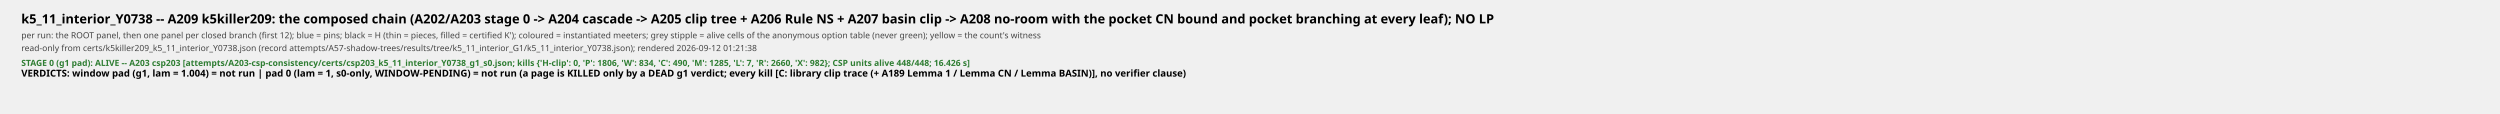
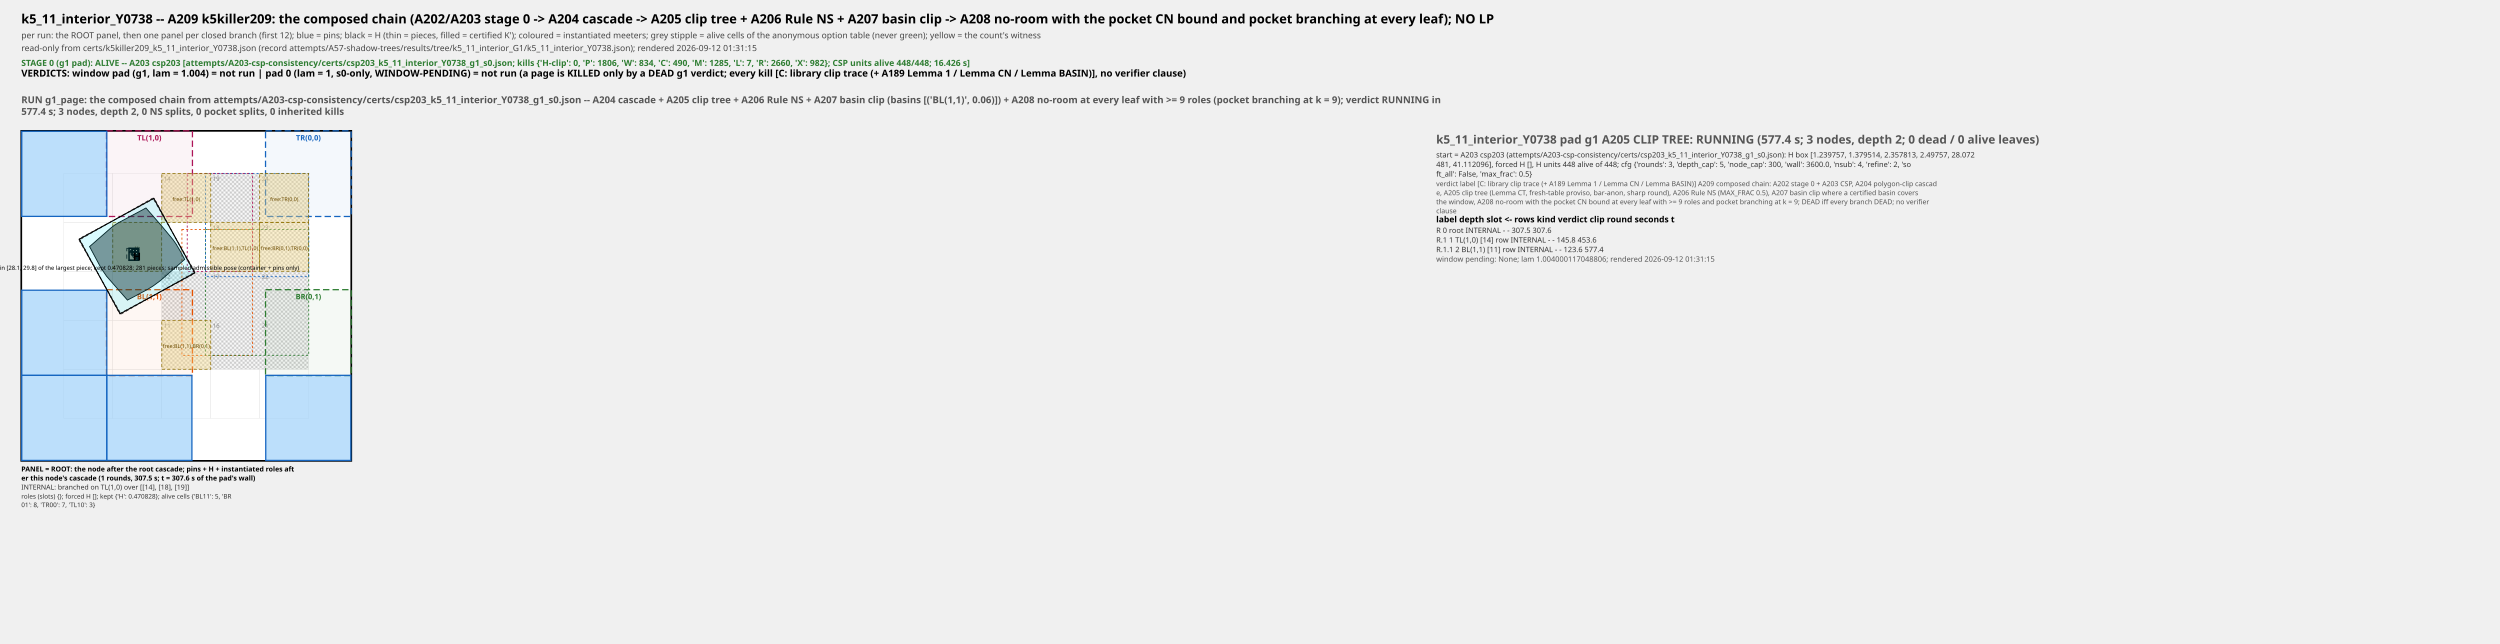
- <svg xmlns="http://www.w3.org/2000/svg" width="2350" height="107" font-family="Segoe UI, sans-serif" style="background:#fff">
+ <svg xmlns="http://www.w3.org/2000/svg" width="2350" height="605" font-family="Segoe UI, sans-serif" style="background:#fff">
  <defs>
    <pattern id="stipple" width="4" height="4" patternUnits="userSpaceOnUse">
      <rect width="4" height="4" fill="#f2f2f2" />
      <circle cx="1" cy="1" r="0.7" fill="#999" />
      <circle cx="3" cy="3" r="0.7" fill="#999" />
    </pattern>
  </defs>
  <text x="20.0" y="22.0" font-size="12" fill="#000" text-anchor="start" font-weight="bold">k5_11_interior_Y0738 -- A209 k5killer209: the composed chain (A202/A203 stage 0 -&gt; A204 cascade -&gt; A205 clip tree + A206 Rule NS + A207 basin clip -&gt; A208 no-room with the pocket CN bound and pocket branching at every leaf); NO LP</text>
  <text x="20.0" y="36.0" font-size="8" fill="#444" text-anchor="start">per run: the ROOT panel, then one panel per closed branch (first 12); blue = pins; black = H (thin = pieces, filled = certified K'); coloured = instantiated meeters; grey stipple = alive cells of the anonymous option table (never green); yellow = the count's witness</text>
-   <text x="20.0" y="48.0" font-size="8" fill="#444" text-anchor="start">read-only from certs/k5killer209_k5_11_interior_Y0738.json (record attempts/A57-shadow-trees/results/tree/k5_11_interior_G1/k5_11_interior_Y0738.json); rendered 2026-09-12 01:21:38</text>
+   <text x="20.0" y="48.0" font-size="8" fill="#444" text-anchor="start">read-only from certs/k5killer209_k5_11_interior_Y0738.json (record attempts/A57-shadow-trees/results/tree/k5_11_interior_G1/k5_11_interior_Y0738.json); rendered 2026-09-12 01:31:15</text>
  <text x="20.0" y="62.0" font-size="8" fill="#2e7d32" text-anchor="start" font-weight="bold">STAGE 0 (g1 pad): ALIVE -- A203 csp203 [attempts/A203-csp-consistency/certs/csp203_k5_11_interior_Y0738_g1_s0.json; kills {'H-clip': 0, 'P': 1806, 'W': 834, 'C': 490, 'M': 1285, 'L': 7, 'R': 2660, 'X': 982}; CSP units alive 448/448; 16.426 s]</text>
  <text x="20.0" y="72.0" font-size="9" fill="#000" text-anchor="start" font-weight="bold">VERDICTS: window pad (g1, lam = 1.004) = not run | pad 0 (lam = 1, s0-only, WINDOW-PENDING) = not run   (a page is KILLED only by a DEAD g1 verdict; every kill [C: library clip trace (+ A189 Lemma 1 / Lemma CN / Lemma BASIN)], no verifier clause)</text>
+   <text x="20.0" y="97.0" font-size="9" fill="#555" text-anchor="start" font-weight="bold">RUN g1_page: the composed chain from attempts/A203-csp-consistency/certs/csp203_k5_11_interior_Y0738_g1_s0.json -- A204 cascade + A205 clip tree + A206 Rule NS + A207 basin clip (basins [('BL(1,1)', 0.06)]) + A208 no-room at every leaf with &gt;= 9 roles (pocket branching at k = 9); verdict RUNNING in </text>
+   <text x="20.0" y="108.0" font-size="9" fill="#555" text-anchor="start" font-weight="bold">577.4 s; 3 nodes, depth 2, 0 NS splits, 0 pocket splits, 0 inherited kills</text>
+   <text x="1350.0" y="135.0" font-size="11" fill="#555" text-anchor="start" font-weight="bold">k5_11_interior_Y0738  pad g1  A205 CLIP TREE: RUNNING  (577.4 s; 3 nodes, depth 2; 0 dead / 0 alive leaves)</text>
+   <text x="1350.0" y="148.0" font-size="7" fill="#333" text-anchor="start">start = A203 csp203 (attempts/A203-csp-consistency/certs/csp203_k5_11_interior_Y0738_g1_s0.json): H box [1.239757, 1.379514, 2.357813, 2.49757, 28.072</text>
+   <text x="1350.0" y="157.0" font-size="7" fill="#333" text-anchor="start">481, 41.112096], forced H [], H units 448 alive of 448; cfg {'rounds': 3, 'depth_cap': 5, 'node_cap': 300, 'wall': 3600.0, 'nsub': 4, 'refine': 2, 'so</text>
+   <text x="1350.0" y="166.0" font-size="7" fill="#333" text-anchor="start">ft_all': False, 'max_frac': 0.5}</text>
+   <text x="1350.0" y="175.0" font-size="6.5" fill="#555" text-anchor="start">verdict label [C: library clip trace (+ A189 Lemma 1 / Lemma CN / Lemma BASIN)] A209 composed chain: A202 stage 0 + A203 CSP, A204 polygon-clip cascad</text>
+   <text x="1350.0" y="183.5" font-size="6.5" fill="#555" text-anchor="start">e, A205 clip tree (Lemma CT, fresh-table proviso, bar-anon, sharp round), A206 Rule NS (MAX_FRAC 0.5), A207 basin clip where a certified basin covers </text>
+   <text x="1350.0" y="192.0" font-size="6.5" fill="#555" text-anchor="start">the window, A208 no-room with the pocket CN bound at every leaf with &gt;= 9 roles and pocket branching at k = 9; DEAD iff every branch DEAD; no verifier</text>
+   <text x="1350.0" y="200.5" font-size="6.5" fill="#555" text-anchor="start"> clause</text>
+   <text x="1350.0" y="209.0" font-size="8" fill="#000" text-anchor="start" font-weight="bold">label        depth  slot      &lt;- rows          kind   verdict   clip     round  seconds  t</text>
+   <text x="1350.0" y="219.0" font-size="7" fill="#333" text-anchor="start">R            0      root                              INTERNAL  -        -      307.5    307.6</text>
+   <text x="1350.0" y="228.0" font-size="7" fill="#333" text-anchor="start">R.1          1      TL(1,0)   [14]             row    INTERNAL  -        -      145.8    453.6</text>
+   <text x="1350.0" y="237.0" font-size="7" fill="#333" text-anchor="start">R.1.1        2      BL(1,1)   [11]             row    INTERNAL  -        -      123.6    577.4</text>
+   <text x="1350.0" y="246.0" font-size="7" fill="#555" text-anchor="start">window pending: None; lam 1.004000117048806; rendered 2026-09-12 01:31:15</text>
+   <rect x="20.0" y="123.0" width="310.2" height="310.2" fill="#fff" fill-opacity="1.00" stroke="#000" stroke-width="1.60" />
+   <rect x="60.0" y="347.1" width="46.0" height="46.0" fill="#fff" fill-opacity="1.00" stroke="#ddd" stroke-width="0.30" />
+   <rect x="60.0" y="301.1" width="46.0" height="46.0" fill="#fff" fill-opacity="1.00" stroke="#ddd" stroke-width="0.30" />
+   <rect x="60.0" y="255.1" width="46.0" height="46.0" fill="#fff" fill-opacity="1.00" stroke="#ddd" stroke-width="0.30" />
+   <rect x="60.0" y="209.0" width="46.0" height="46.0" fill="#fff" fill-opacity="1.00" stroke="#ddd" stroke-width="0.30" />
+   <rect x="60.0" y="163.0" width="46.0" height="46.0" fill="#fff" fill-opacity="1.00" stroke="#ddd" stroke-width="0.30" />
+   <rect x="106.0" y="347.1" width="46.0" height="46.0" fill="#fff" fill-opacity="1.00" stroke="#ddd" stroke-width="0.30" />
+   <rect x="106.0" y="301.1" width="46.0" height="46.0" fill="#fff" fill-opacity="1.00" stroke="#ddd" stroke-width="0.30" />
+   <rect x="106.0" y="255.1" width="46.0" height="46.0" fill="#fff" fill-opacity="1.00" stroke="#ddd" stroke-width="0.30" />
+   <rect x="106.0" y="209.0" width="46.0" height="46.0" fill="#fff" fill-opacity="1.00" stroke="#ddd" stroke-width="0.30" />
+   <rect x="106.0" y="163.0" width="46.0" height="46.0" fill="#fff" fill-opacity="1.00" stroke="#ddd" stroke-width="0.30" />
+   <rect x="152.1" y="347.1" width="46.0" height="46.0" fill="#fff" fill-opacity="1.00" stroke="#ddd" stroke-width="0.30" />
+   <rect x="152.1" y="301.1" width="46.0" height="46.0" fill="url(#stipple)" fill-opacity="1.00" stroke="#ddd" stroke-width="0.30" />
+   <text x="154.1" y="308.1" font-size="5.5" fill="#888" text-anchor="start">11</text>
+   <rect x="152.1" y="255.1" width="46.0" height="46.0" fill="url(#stipple)" fill-opacity="1.00" stroke="#ddd" stroke-width="0.30" />
+   <text x="154.1" y="262.1" font-size="5.5" fill="#888" text-anchor="start">12</text>
+   <rect x="152.1" y="209.0" width="46.0" height="46.0" fill="#fff" fill-opacity="1.00" stroke="#ddd" stroke-width="0.30" />
+   <rect x="152.1" y="163.0" width="46.0" height="46.0" fill="url(#stipple)" fill-opacity="1.00" stroke="#ddd" stroke-width="0.30" />
+   <text x="154.1" y="170.0" font-size="5.5" fill="#888" text-anchor="start">14</text>
+   <rect x="198.1" y="347.1" width="46.0" height="46.0" fill="#fff" fill-opacity="1.00" stroke="#ddd" stroke-width="0.30" />
+   <rect x="198.1" y="301.1" width="46.0" height="46.0" fill="url(#stipple)" fill-opacity="1.00" stroke="#ddd" stroke-width="0.30" />
+   <text x="200.1" y="308.1" font-size="5.5" fill="#888" text-anchor="start">16</text>
+   <rect x="198.1" y="255.1" width="46.0" height="46.0" fill="url(#stipple)" fill-opacity="1.00" stroke="#ddd" stroke-width="0.30" />
+   <text x="200.1" y="262.1" font-size="5.5" fill="#888" text-anchor="start">17</text>
+   <rect x="198.1" y="209.0" width="46.0" height="46.0" fill="url(#stipple)" fill-opacity="1.00" stroke="#ddd" stroke-width="0.30" />
+   <text x="200.1" y="216.0" font-size="5.5" fill="#888" text-anchor="start">18</text>
+   <rect x="198.1" y="163.0" width="46.0" height="46.0" fill="url(#stipple)" fill-opacity="1.00" stroke="#ddd" stroke-width="0.30" />
+   <text x="200.1" y="170.0" font-size="5.5" fill="#888" text-anchor="start">19</text>
+   <rect x="244.1" y="347.1" width="46.0" height="46.0" fill="#fff" fill-opacity="1.00" stroke="#ddd" stroke-width="0.30" />
+   <rect x="244.1" y="301.1" width="46.0" height="46.0" fill="url(#stipple)" fill-opacity="1.00" stroke="#ddd" stroke-width="0.30" />
+   <text x="246.1" y="308.1" font-size="5.5" fill="#888" text-anchor="start">21</text>
+   <rect x="244.1" y="255.1" width="46.0" height="46.0" fill="url(#stipple)" fill-opacity="1.00" stroke="#ddd" stroke-width="0.30" />
+   <text x="246.1" y="262.1" font-size="5.5" fill="#888" text-anchor="start">22</text>
+   <rect x="244.1" y="209.0" width="46.0" height="46.0" fill="url(#stipple)" fill-opacity="1.00" stroke="#ddd" stroke-width="0.30" />
+   <text x="246.1" y="216.0" font-size="5.5" fill="#888" text-anchor="start">23</text>
+   <rect x="244.1" y="163.0" width="46.0" height="46.0" fill="url(#stipple)" fill-opacity="1.00" stroke="#ddd" stroke-width="0.30" />
+   <text x="246.1" y="170.0" font-size="5.5" fill="#888" text-anchor="start">24</text>
+   <rect x="100.0" y="272.3" width="80.9" height="80.9" fill="#e65100" fill-opacity="0.05" stroke="#e65100" stroke-width="1.20" stroke-dasharray="6,3" />
+   <text x="140.4" y="281.3" font-size="7" fill="#e65100" text-anchor="middle" font-weight="bold">BL(1,1)</text>
+   <rect x="171.0" y="215.7" width="66.4" height="118.4" fill="none" fill-opacity="0.00" stroke="#e65100" stroke-width="0.80" stroke-dasharray="2,2" />
+   <rect x="249.6" y="272.3" width="80.5" height="80.9" fill="#2e7d32" fill-opacity="0.05" stroke="#2e7d32" stroke-width="1.20" stroke-dasharray="6,3" />
+   <text x="289.9" y="281.3" font-size="7" fill="#2e7d32" text-anchor="middle" font-weight="bold">BR(0,1)</text>
+   <rect x="193.1" y="215.7" width="97.1" height="118.3" fill="none" fill-opacity="0.00" stroke="#2e7d32" stroke-width="0.80" stroke-dasharray="2,2" />
+   <rect x="249.6" y="123.0" width="80.5" height="80.5" fill="#1565c0" fill-opacity="0.05" stroke="#1565c0" stroke-width="1.20" stroke-dasharray="6,3" />
+   <text x="289.9" y="132.0" font-size="7" fill="#1565c0" text-anchor="middle" font-weight="bold">TR(0,0)</text>
+   <rect x="193.1" y="163.0" width="97.1" height="97.1" fill="none" fill-opacity="0.00" stroke="#1565c0" stroke-width="0.80" stroke-dasharray="2,2" />
+   <rect x="100.0" y="123.0" width="80.9" height="80.5" fill="#ad1457" fill-opacity="0.05" stroke="#ad1457" stroke-width="1.20" stroke-dasharray="6,3" />
+   <text x="140.4" y="132.0" font-size="7" fill="#ad1457" text-anchor="middle" font-weight="bold">TL(1,0)</text>
+   <rect x="176.0" y="163.0" width="61.4" height="92.1" fill="none" fill-opacity="0.00" stroke="#ad1457" stroke-width="0.80" stroke-dasharray="2,2" />
+   <rect x="106.0" y="209.0" width="46.0" height="46.0" fill="#ffe082" fill-opacity="0.35" stroke="#8d6e00" stroke-width="0.70" stroke-dasharray="3,2" />
+   <text x="129.1" y="235.1" font-size="5" fill="#6d4c00" text-anchor="middle">H:</text>
+   <rect x="152.1" y="163.0" width="46.0" height="46.0" fill="#ffe082" fill-opacity="0.35" stroke="#8d6e00" stroke-width="0.70" stroke-dasharray="3,2" />
+   <text x="175.1" y="189.0" font-size="5" fill="#6d4c00" text-anchor="middle">free:TL(1,0)</text>
+   <rect x="198.1" y="209.0" width="46.0" height="46.0" fill="#ffe082" fill-opacity="0.35" stroke="#8d6e00" stroke-width="0.70" stroke-dasharray="3,2" />
+   <text x="221.1" y="235.1" font-size="5" fill="#6d4c00" text-anchor="middle">free:BL(1,1),TL(1,0)</text>
+   <rect x="152.1" y="301.1" width="46.0" height="46.0" fill="#ffe082" fill-opacity="0.35" stroke="#8d6e00" stroke-width="0.70" stroke-dasharray="3,2" />
+   <text x="175.1" y="327.1" font-size="5" fill="#6d4c00" text-anchor="middle">free:BL(1,1),BR(0,1)</text>
+   <rect x="244.1" y="209.0" width="46.0" height="46.0" fill="#ffe082" fill-opacity="0.35" stroke="#8d6e00" stroke-width="0.70" stroke-dasharray="3,2" />
+   <text x="267.2" y="235.1" font-size="5" fill="#6d4c00" text-anchor="middle">free:BR(0,1),TR(0,0)</text>
+   <rect x="244.1" y="163.0" width="46.0" height="46.0" fill="#ffe082" fill-opacity="0.35" stroke="#8d6e00" stroke-width="0.70" stroke-dasharray="3,2" />
+   <text x="267.2" y="189.0" font-size="5" fill="#6d4c00" text-anchor="middle">free:TR(0,0)</text>
+   <polygon points="20.4,432.8 100.4,432.8 100.4,352.8 20.4,352.8" fill="#90caf9" fill-opacity="0.60" stroke="#1565c0" stroke-width="1.20" />
+   <polygon points="20.4,352.8 100.4,352.8 100.4,272.8 20.4,272.8" fill="#90caf9" fill-opacity="0.60" stroke="#1565c0" stroke-width="1.20" />
+   <polygon points="20.4,203.4 100.4,203.4 100.4,123.4 20.4,123.4" fill="#90caf9" fill-opacity="0.60" stroke="#1565c0" stroke-width="1.20" />
+   <polygon points="100.4,432.8 180.4,432.8 180.4,352.8 100.4,352.8" fill="#90caf9" fill-opacity="0.60" stroke="#1565c0" stroke-width="1.20" />
+   <polygon points="249.8,432.8 329.8,432.8 329.8,352.8 249.8,352.8" fill="#90caf9" fill-opacity="0.60" stroke="#1565c0" stroke-width="1.20" />
+   <rect x="119.2" y="233.4" width="11.2" height="11.2" fill="none" fill-opacity="0.00" stroke="#000" stroke-width="0.70" stroke-dasharray="4,3" />
+   <rect x="121.7" y="236.6" width="0.5" height="0.5" fill="none" fill-opacity="0.00" stroke="#000000" stroke-width="0.25" />
+   <rect x="121.3" y="236.7" width="0.7" height="0.8" fill="none" fill-opacity="0.00" stroke="#000000" stroke-width="0.25" />
+   <rect x="123.2" y="239.0" width="0.5" height="0.5" fill="none" fill-opacity="0.00" stroke="#000000" stroke-width="0.25" />
+   <rect x="123.0" y="237.6" width="0.5" height="0.5" fill="none" fill-opacity="0.00" stroke="#000000" stroke-width="0.25" />
+   <rect x="122.5" y="237.6" width="0.9" height="1.1" fill="none" fill-opacity="0.00" stroke="#000000" stroke-width="0.25" />
+   <rect x="122.0" y="237.6" width="1.4" height="1.4" fill="none" fill-opacity="0.00" stroke="#000000" stroke-width="0.25" />
+   <rect x="123.0" y="236.2" width="0.5" height="0.5" fill="none" fill-opacity="0.00" stroke="#000000" stroke-width="0.25" />
+   <rect x="122.4" y="236.2" width="0.9" height="1.3" fill="none" fill-opacity="0.00" stroke="#000000" stroke-width="0.25" />
+   <rect x="122.0" y="236.2" width="1.4" height="1.4" fill="none" fill-opacity="0.00" stroke="#000000" stroke-width="0.25" />
+   <rect x="122.0" y="236.2" width="1.4" height="1.4" fill="none" fill-opacity="0.00" stroke="#000000" stroke-width="0.25" />
+   <rect x="122.0" y="236.2" width="1.4" height="1.4" fill="none" fill-opacity="0.00" stroke="#000000" stroke-width="0.25" />
+   <rect x="123.2" y="235.5" width="0.5" height="0.5" fill="none" fill-opacity="0.00" stroke="#000000" stroke-width="0.25" />
+   <rect x="122.5" y="235.5" width="0.8" height="0.7" fill="none" fill-opacity="0.00" stroke="#000000" stroke-width="0.25" />
+   <rect x="122.4" y="235.5" width="1.0" height="0.7" fill="none" fill-opacity="0.00" stroke="#000000" stroke-width="0.25" />
+   <rect x="122.4" y="235.5" width="0.9" height="0.7" fill="none" fill-opacity="0.00" stroke="#000000" stroke-width="0.25" />
+   <rect x="122.5" y="235.5" width="0.8" height="0.7" fill="none" fill-opacity="0.00" stroke="#000000" stroke-width="0.25" />
+   <rect x="122.7" y="235.6" width="0.7" height="0.6" fill="none" fill-opacity="0.00" stroke="#000000" stroke-width="0.25" />
+   <rect x="124.4" y="240.3" width="0.5" height="0.5" fill="none" fill-opacity="0.00" stroke="#000000" stroke-width="0.25" />
+   <rect x="124.5" y="239.0" width="0.5" height="0.5" fill="none" fill-opacity="0.00" stroke="#000000" stroke-width="0.25" />
+   <rect x="124.0" y="239.0" width="0.7" height="0.9" fill="none" fill-opacity="0.00" stroke="#000000" stroke-width="0.25" />
+   <rect x="123.6" y="239.0" width="1.1" height="1.4" fill="none" fill-opacity="0.00" stroke="#000000" stroke-width="0.25" />
+   <rect x="123.4" y="239.0" width="1.4" height="1.4" fill="none" fill-opacity="0.00" stroke="#000000" stroke-width="0.25" />
+   <rect x="124.5" y="237.6" width="0.5" height="0.5" fill="none" fill-opacity="0.00" stroke="#000000" stroke-width="0.25" />
+   <rect x="124.0" y="237.6" width="0.8" height="1.1" fill="none" fill-opacity="0.00" stroke="#000000" stroke-width="0.25" />
+   <rect x="123.5" y="237.6" width="1.3" height="1.4" fill="none" fill-opacity="0.00" stroke="#000000" stroke-width="0.25" />
+   <rect x="123.4" y="237.6" width="1.4" height="1.4" fill="none" fill-opacity="0.00" stroke="#000000" stroke-width="0.25" />
+   <rect x="123.4" y="237.6" width="1.4" height="1.4" fill="none" fill-opacity="0.00" stroke="#000000" stroke-width="0.25" />
+   <rect x="123.4" y="237.6" width="1.4" height="1.4" fill="none" fill-opacity="0.00" stroke="#000000" stroke-width="0.25" />
+   <rect x="124.3" y="236.2" width="0.5" height="0.8" fill="none" fill-opacity="0.00" stroke="#000000" stroke-width="0.25" />
+   <rect x="123.6" y="236.2" width="1.1" height="1.4" fill="none" fill-opacity="0.00" stroke="#000000" stroke-width="0.25" />
+   <rect x="123.4" y="236.2" width="1.4" height="1.4" fill="none" fill-opacity="0.00" stroke="#000000" stroke-width="0.25" />
+   <rect x="123.4" y="236.2" width="1.4" height="1.4" fill="none" fill-opacity="0.00" stroke="#000000" stroke-width="0.25" />
+   <rect x="123.4" y="236.2" width="1.4" height="1.4" fill="none" fill-opacity="0.00" stroke="#000000" stroke-width="0.25" />
+   <rect x="123.4" y="236.2" width="1.4" height="1.4" fill="none" fill-opacity="0.00" stroke="#000000" stroke-width="0.25" />
+   <rect x="123.4" y="236.2" width="1.4" height="1.4" fill="none" fill-opacity="0.00" stroke="#000000" stroke-width="0.25" />
+   <rect x="124.2" y="234.9" width="0.6" height="1.0" fill="none" fill-opacity="0.00" stroke="#000000" stroke-width="0.25" />
+   <rect x="123.4" y="234.8" width="1.4" height="1.4" fill="none" fill-opacity="0.00" stroke="#000000" stroke-width="0.25" />
+   <rect x="123.4" y="234.8" width="1.4" height="1.4" fill="none" fill-opacity="0.00" stroke="#000000" stroke-width="0.25" />
+   <rect x="123.4" y="234.8" width="1.4" height="1.4" fill="none" fill-opacity="0.00" stroke="#000000" stroke-width="0.25" />
+   <rect x="123.4" y="234.8" width="1.4" height="1.4" fill="none" fill-opacity="0.00" stroke="#000000" stroke-width="0.25" />
+   <rect x="123.4" y="234.8" width="1.4" height="1.4" fill="none" fill-opacity="0.00" stroke="#000000" stroke-width="0.25" />
+   <rect x="123.4" y="234.8" width="1.4" height="1.4" fill="none" fill-opacity="0.00" stroke="#000000" stroke-width="0.25" />
+   <rect x="123.4" y="234.8" width="1.4" height="1.4" fill="none" fill-opacity="0.00" stroke="#000000" stroke-width="0.25" />
+   <rect x="124.7" y="234.7" width="0.5" height="0.5" fill="none" fill-opacity="0.00" stroke="#000000" stroke-width="0.25" />
+   <rect x="124.5" y="234.6" width="0.5" height="0.5" fill="none" fill-opacity="0.00" stroke="#000000" stroke-width="0.25" />
+   <rect x="124.4" y="234.5" width="0.5" height="0.5" fill="none" fill-opacity="0.00" stroke="#000000" stroke-width="0.25" />
+   <rect x="124.3" y="234.4" width="0.5" height="0.5" fill="none" fill-opacity="0.00" stroke="#000000" stroke-width="0.25" />
+   <rect x="124.3" y="234.4" width="0.5" height="0.5" fill="none" fill-opacity="0.00" stroke="#000000" stroke-width="0.25" />
+   <rect x="124.3" y="234.4" width="0.5" height="0.5" fill="none" fill-opacity="0.00" stroke="#000000" stroke-width="0.25" />
+   <rect x="124.4" y="234.4" width="0.5" height="0.5" fill="none" fill-opacity="0.00" stroke="#000000" stroke-width="0.25" />
+   <rect x="125.9" y="241.7" width="0.5" height="0.5" fill="none" fill-opacity="0.00" stroke="#000000" stroke-width="0.25" />
+   <rect x="125.7" y="241.7" width="0.5" height="0.6" fill="none" fill-opacity="0.00" stroke="#000000" stroke-width="0.25" />
+   <rect x="125.9" y="240.3" width="0.5" height="0.5" fill="none" fill-opacity="0.00" stroke="#000000" stroke-width="0.25" />
+   <rect x="125.5" y="240.3" width="0.7" height="0.9" fill="none" fill-opacity="0.00" stroke="#000000" stroke-width="0.25" />
+   <rect x="125.1" y="240.3" width="1.0" height="1.3" fill="none" fill-opacity="0.00" stroke="#000000" stroke-width="0.25" />
+   <rect x="124.8" y="240.3" width="1.4" height="1.4" fill="none" fill-opacity="0.00" stroke="#000000" stroke-width="0.25" />
+   <rect x="124.8" y="240.3" width="1.4" height="1.4" fill="none" fill-opacity="0.00" stroke="#000000" stroke-width="0.25" />
+   <rect x="126.0" y="239.0" width="0.5" height="0.5" fill="none" fill-opacity="0.00" stroke="#000000" stroke-width="0.25" />
+   <rect x="125.5" y="239.0" width="0.7" height="1.1" fill="none" fill-opacity="0.00" stroke="#000000" stroke-width="0.25" />
+   <rect x="125.0" y="239.0" width="1.2" height="1.4" fill="none" fill-opacity="0.00" stroke="#000000" stroke-width="0.25" />
+   <rect x="124.8" y="239.0" width="1.4" height="1.4" fill="none" fill-opacity="0.00" stroke="#000000" stroke-width="0.25" />
+   <rect x="124.8" y="239.0" width="1.4" height="1.4" fill="none" fill-opacity="0.00" stroke="#000000" stroke-width="0.25" />
+   <rect x="124.8" y="239.0" width="1.4" height="1.4" fill="none" fill-opacity="0.00" stroke="#000000" stroke-width="0.25" />
+   <rect x="124.8" y="239.0" width="1.4" height="1.4" fill="none" fill-opacity="0.00" stroke="#000000" stroke-width="0.25" />
+   <rect x="125.7" y="237.6" width="0.5" height="0.8" fill="none" fill-opacity="0.00" stroke="#000000" stroke-width="0.25" />
+   <rect x="125.1" y="237.6" width="1.0" height="1.4" fill="none" fill-opacity="0.00" stroke="#000000" stroke-width="0.25" />
+   <rect x="124.8" y="237.6" width="1.4" height="1.4" fill="none" fill-opacity="0.00" stroke="#000000" stroke-width="0.25" />
+   <rect x="124.8" y="237.6" width="1.4" height="1.4" fill="none" fill-opacity="0.00" stroke="#000000" stroke-width="0.25" />
+   <rect x="124.8" y="237.6" width="1.4" height="1.4" fill="none" fill-opacity="0.00" stroke="#000000" stroke-width="0.25" />
+   <rect x="124.8" y="237.6" width="1.4" height="1.4" fill="none" fill-opacity="0.00" stroke="#000000" stroke-width="0.25" />
+   <rect x="124.8" y="237.6" width="1.4" height="1.4" fill="none" fill-opacity="0.00" stroke="#000000" stroke-width="0.25" />
+   <rect x="124.8" y="237.6" width="1.4" height="1.4" fill="none" fill-opacity="0.00" stroke="#000000" stroke-width="0.25" />
+   <rect x="124.9" y="236.2" width="1.2" height="1.4" fill="none" fill-opacity="0.00" stroke="#000000" stroke-width="0.25" />
+   <rect x="124.8" y="236.2" width="1.4" height="1.4" fill="none" fill-opacity="0.00" stroke="#000000" stroke-width="0.25" />
+   <rect x="124.8" y="236.2" width="1.4" height="1.4" fill="none" fill-opacity="0.00" stroke="#000000" stroke-width="0.25" />
+   <rect x="124.8" y="236.2" width="1.4" height="1.4" fill="none" fill-opacity="0.00" stroke="#000000" stroke-width="0.25" />
+   <rect x="124.8" y="236.2" width="1.4" height="1.4" fill="none" fill-opacity="0.00" stroke="#000000" stroke-width="0.25" />
+   <rect x="124.8" y="236.2" width="1.4" height="1.4" fill="none" fill-opacity="0.00" stroke="#000000" stroke-width="0.25" />
+   <rect x="124.8" y="236.2" width="1.4" height="1.4" fill="none" fill-opacity="0.00" stroke="#000000" stroke-width="0.25" />
+   <rect x="124.8" y="236.2" width="1.4" height="1.4" fill="none" fill-opacity="0.00" stroke="#000000" stroke-width="0.25" />
+   <rect x="124.8" y="234.8" width="1.4" height="1.4" fill="none" fill-opacity="0.00" stroke="#000000" stroke-width="0.25" />
+   <rect x="124.8" y="234.8" width="1.4" height="1.4" fill="none" fill-opacity="0.00" stroke="#000000" stroke-width="0.25" />
+   <rect x="124.8" y="234.8" width="1.4" height="1.4" fill="none" fill-opacity="0.00" stroke="#000000" stroke-width="0.25" />
+   <rect x="124.8" y="234.8" width="1.4" height="1.4" fill="none" fill-opacity="0.00" stroke="#000000" stroke-width="0.25" />
+   <rect x="124.8" y="234.8" width="1.4" height="1.4" fill="none" fill-opacity="0.00" stroke="#000000" stroke-width="0.25" />
+   <rect x="124.8" y="234.8" width="1.4" height="1.4" fill="none" fill-opacity="0.00" stroke="#000000" stroke-width="0.25" />
+   <rect x="124.8" y="234.8" width="1.4" height="1.4" fill="none" fill-opacity="0.00" stroke="#000000" stroke-width="0.25" />
+   <rect x="124.8" y="234.8" width="1.4" height="1.4" fill="none" fill-opacity="0.00" stroke="#000000" stroke-width="0.25" />
+   <rect x="125.0" y="234.1" width="1.1" height="0.6" fill="none" fill-opacity="0.00" stroke="#000000" stroke-width="0.25" />
+   <rect x="124.8" y="233.9" width="1.4" height="0.9" fill="none" fill-opacity="0.00" stroke="#000000" stroke-width="0.25" />
+   <rect x="124.8" y="233.7" width="1.4" height="1.1" fill="none" fill-opacity="0.00" stroke="#000000" stroke-width="0.25" />
+   <rect x="124.8" y="233.5" width="1.4" height="1.2" fill="none" fill-opacity="0.00" stroke="#000000" stroke-width="0.25" />
+   <rect x="124.8" y="233.4" width="1.4" height="1.4" fill="none" fill-opacity="0.00" stroke="#000000" stroke-width="0.25" />
+   <rect x="124.8" y="233.4" width="1.4" height="1.4" fill="none" fill-opacity="0.00" stroke="#000000" stroke-width="0.25" />
+   <rect x="124.8" y="233.4" width="1.4" height="1.4" fill="none" fill-opacity="0.00" stroke="#000000" stroke-width="0.25" />
+   <rect x="124.8" y="233.4" width="1.4" height="1.4" fill="none" fill-opacity="0.00" stroke="#000000" stroke-width="0.25" />
+   <rect x="127.3" y="243.1" width="0.5" height="0.5" fill="none" fill-opacity="0.00" stroke="#000000" stroke-width="0.25" />
+   <rect x="127.1" y="243.1" width="0.5" height="0.6" fill="none" fill-opacity="0.00" stroke="#000000" stroke-width="0.25" />
+   <rect x="126.9" y="243.1" width="0.7" height="0.8" fill="none" fill-opacity="0.00" stroke="#000000" stroke-width="0.25" />
+   <rect x="127.3" y="241.7" width="0.5" height="0.5" fill="none" fill-opacity="0.00" stroke="#000000" stroke-width="0.25" />
+   <rect x="126.9" y="241.7" width="0.7" height="1.0" fill="none" fill-opacity="0.00" stroke="#000000" stroke-width="0.25" />
+   <rect x="126.5" y="241.7" width="1.0" height="1.4" fill="none" fill-opacity="0.00" stroke="#000000" stroke-width="0.25" />
+   <rect x="126.2" y="241.7" width="1.3" height="1.4" fill="none" fill-opacity="0.00" stroke="#000000" stroke-width="0.25" />
+   <rect x="126.2" y="241.7" width="1.4" height="1.4" fill="none" fill-opacity="0.00" stroke="#000000" stroke-width="0.25" />
+   <rect x="126.2" y="241.7" width="1.4" height="1.4" fill="none" fill-opacity="0.00" stroke="#000000" stroke-width="0.25" />
+   <rect x="127.3" y="240.3" width="0.5" height="0.5" fill="none" fill-opacity="0.00" stroke="#000000" stroke-width="0.25" />
+   <rect x="126.8" y="240.3" width="0.7" height="1.2" fill="none" fill-opacity="0.00" stroke="#000000" stroke-width="0.25" />
+   <rect x="126.4" y="240.3" width="1.2" height="1.4" fill="none" fill-opacity="0.00" stroke="#000000" stroke-width="0.25" />
+   <rect x="126.2" y="240.3" width="1.4" height="1.4" fill="none" fill-opacity="0.00" stroke="#000000" stroke-width="0.25" />
+   <rect x="126.2" y="240.3" width="1.4" height="1.4" fill="none" fill-opacity="0.00" stroke="#000000" stroke-width="0.25" />
+   <rect x="126.2" y="240.3" width="1.4" height="1.4" fill="none" fill-opacity="0.00" stroke="#000000" stroke-width="0.25" />
+   <rect x="126.2" y="240.3" width="1.4" height="1.4" fill="none" fill-opacity="0.00" stroke="#000000" stroke-width="0.25" />
+   <rect x="126.2" y="240.3" width="1.4" height="1.4" fill="none" fill-opacity="0.00" stroke="#000000" stroke-width="0.25" />
+   <rect x="126.5" y="239.0" width="1.0" height="1.4" fill="none" fill-opacity="0.00" stroke="#000000" stroke-width="0.25" />
+   <rect x="126.2" y="239.0" width="1.4" height="1.4" fill="none" fill-opacity="0.00" stroke="#000000" stroke-width="0.25" />
+   <rect x="126.2" y="239.0" width="1.4" height="1.4" fill="none" fill-opacity="0.00" stroke="#000000" stroke-width="0.25" />
+   <rect x="126.2" y="239.0" width="1.4" height="1.4" fill="none" fill-opacity="0.00" stroke="#000000" stroke-width="0.25" />
+   <rect x="126.2" y="239.0" width="1.4" height="1.4" fill="none" fill-opacity="0.00" stroke="#000000" stroke-width="0.25" />
+   <rect x="126.2" y="239.0" width="1.4" height="1.4" fill="none" fill-opacity="0.00" stroke="#000000" stroke-width="0.25" />
+   <rect x="126.2" y="239.0" width="1.4" height="1.4" fill="none" fill-opacity="0.00" stroke="#000000" stroke-width="0.25" />
+   <rect x="126.2" y="239.0" width="1.4" height="1.4" fill="none" fill-opacity="0.00" stroke="#000000" stroke-width="0.25" />
+   <rect x="126.2" y="237.6" width="1.4" height="1.4" fill="none" fill-opacity="0.00" stroke="#000000" stroke-width="0.25" />
+   <rect x="126.2" y="237.6" width="1.4" height="1.4" fill="none" fill-opacity="0.00" stroke="#000000" stroke-width="0.25" />
+   <rect x="126.2" y="237.6" width="1.4" height="1.4" fill="none" fill-opacity="0.00" stroke="#000000" stroke-width="0.25" />
+   <rect x="126.2" y="237.6" width="1.4" height="1.4" fill="none" fill-opacity="0.00" stroke="#000000" stroke-width="0.25" />
+   <rect x="126.2" y="237.6" width="1.4" height="1.4" fill="none" fill-opacity="0.00" stroke="#000000" stroke-width="0.25" />
+   <rect x="126.2" y="237.6" width="1.4" height="1.4" fill="none" fill-opacity="0.00" stroke="#000000" stroke-width="0.25" />
+   <rect x="126.2" y="237.6" width="1.4" height="1.4" fill="none" fill-opacity="0.00" stroke="#000000" stroke-width="0.25" />
+   <rect x="126.2" y="237.6" width="1.4" height="1.4" fill="none" fill-opacity="0.00" stroke="#000000" stroke-width="0.25" />
+   <rect x="126.2" y="236.2" width="1.4" height="1.4" fill="none" fill-opacity="0.00" stroke="#000000" stroke-width="0.25" />
+   <rect x="126.2" y="236.2" width="1.4" height="1.4" fill="none" fill-opacity="0.00" stroke="#000000" stroke-width="0.25" />
+   <rect x="126.2" y="236.2" width="1.4" height="1.4" fill="none" fill-opacity="0.00" stroke="#000000" stroke-width="0.25" />
+   <rect x="126.2" y="236.2" width="1.4" height="1.4" fill="none" fill-opacity="0.00" stroke="#000000" stroke-width="0.25" />
+   <rect x="126.2" y="236.2" width="1.4" height="1.4" fill="none" fill-opacity="0.00" stroke="#000000" stroke-width="0.25" />
+   <rect x="126.2" y="236.2" width="1.4" height="1.4" fill="none" fill-opacity="0.00" stroke="#000000" stroke-width="0.25" />
+   <rect x="126.2" y="236.2" width="1.4" height="1.4" fill="none" fill-opacity="0.00" stroke="#000000" stroke-width="0.25" />
+   <rect x="126.2" y="236.2" width="1.4" height="1.4" fill="none" fill-opacity="0.00" stroke="#000000" stroke-width="0.25" />
+   <rect x="126.2" y="234.8" width="1.4" height="1.4" fill="none" fill-opacity="0.00" stroke="#000000" stroke-width="0.25" />
+   <rect x="126.2" y="234.8" width="1.4" height="1.4" fill="none" fill-opacity="0.00" stroke="#000000" stroke-width="0.25" />
+   <rect x="126.2" y="234.8" width="1.4" height="1.4" fill="none" fill-opacity="0.00" stroke="#000000" stroke-width="0.25" />
+   <rect x="126.2" y="234.8" width="1.4" height="1.4" fill="none" fill-opacity="0.00" stroke="#000000" stroke-width="0.25" />
+   <rect x="126.2" y="234.8" width="1.4" height="1.4" fill="none" fill-opacity="0.00" stroke="#000000" stroke-width="0.25" />
+   <rect x="126.2" y="234.8" width="1.4" height="1.4" fill="none" fill-opacity="0.00" stroke="#000000" stroke-width="0.25" />
+   <rect x="126.2" y="234.8" width="1.4" height="1.4" fill="none" fill-opacity="0.00" stroke="#000000" stroke-width="0.25" />
+   <rect x="126.2" y="234.8" width="1.4" height="1.4" fill="none" fill-opacity="0.00" stroke="#000000" stroke-width="0.25" />
+   <rect x="126.2" y="233.4" width="1.4" height="1.4" fill="none" fill-opacity="0.00" stroke="#000000" stroke-width="0.25" />
+   <rect x="126.2" y="233.4" width="1.4" height="1.4" fill="none" fill-opacity="0.00" stroke="#000000" stroke-width="0.25" />
+   <rect x="126.2" y="233.4" width="1.4" height="1.4" fill="none" fill-opacity="0.00" stroke="#000000" stroke-width="0.25" />
+   <rect x="126.2" y="233.4" width="1.4" height="1.4" fill="none" fill-opacity="0.00" stroke="#000000" stroke-width="0.25" />
+   <rect x="126.2" y="233.4" width="1.4" height="1.4" fill="none" fill-opacity="0.00" stroke="#000000" stroke-width="0.25" />
+   <rect x="126.2" y="233.4" width="1.4" height="1.4" fill="none" fill-opacity="0.00" stroke="#000000" stroke-width="0.25" />
+   <rect x="126.2" y="233.4" width="1.4" height="1.4" fill="none" fill-opacity="0.00" stroke="#000000" stroke-width="0.25" />
+   <rect x="126.2" y="233.4" width="1.4" height="1.4" fill="none" fill-opacity="0.00" stroke="#000000" stroke-width="0.25" />
+   <rect x="128.9" y="243.1" width="0.5" height="0.5" fill="none" fill-opacity="0.00" stroke="#000000" stroke-width="0.25" />
+   <rect x="128.5" y="243.1" width="0.5" height="0.7" fill="none" fill-opacity="0.00" stroke="#000000" stroke-width="0.25" />
+   <rect x="128.2" y="243.1" width="0.8" height="1.2" fill="none" fill-opacity="0.00" stroke="#000000" stroke-width="0.25" />
+   <rect x="127.9" y="243.1" width="1.1" height="1.4" fill="none" fill-opacity="0.00" stroke="#000000" stroke-width="0.25" />
+   <rect x="127.6" y="243.1" width="1.4" height="1.4" fill="none" fill-opacity="0.00" stroke="#000000" stroke-width="0.25" />
+   <rect x="127.6" y="243.1" width="1.4" height="1.4" fill="none" fill-opacity="0.00" stroke="#000000" stroke-width="0.25" />
+   <rect x="127.6" y="243.1" width="1.4" height="1.4" fill="none" fill-opacity="0.00" stroke="#000000" stroke-width="0.25" />
+   <rect x="127.6" y="243.1" width="1.4" height="1.4" fill="none" fill-opacity="0.00" stroke="#000000" stroke-width="0.25" />
+   <rect x="128.1" y="241.7" width="0.8" height="1.4" fill="none" fill-opacity="0.00" stroke="#000000" stroke-width="0.25" />
+   <rect x="127.7" y="241.7" width="1.3" height="1.4" fill="none" fill-opacity="0.00" stroke="#000000" stroke-width="0.25" />
+   <rect x="127.6" y="241.7" width="1.4" height="1.4" fill="none" fill-opacity="0.00" stroke="#000000" stroke-width="0.25" />
+   <rect x="127.6" y="241.7" width="1.4" height="1.4" fill="none" fill-opacity="0.00" stroke="#000000" stroke-width="0.25" />
+   <rect x="127.6" y="241.7" width="1.4" height="1.4" fill="none" fill-opacity="0.00" stroke="#000000" stroke-width="0.25" />
+   <rect x="127.6" y="241.7" width="1.4" height="1.4" fill="none" fill-opacity="0.00" stroke="#000000" stroke-width="0.25" />
+   <rect x="127.6" y="241.7" width="1.4" height="1.4" fill="none" fill-opacity="0.00" stroke="#000000" stroke-width="0.25" />
+   <rect x="127.6" y="241.7" width="1.4" height="1.4" fill="none" fill-opacity="0.00" stroke="#000000" stroke-width="0.25" />
+   <rect x="127.6" y="240.3" width="1.4" height="1.4" fill="none" fill-opacity="0.00" stroke="#000000" stroke-width="0.25" />
+   <rect x="127.6" y="240.3" width="1.4" height="1.4" fill="none" fill-opacity="0.00" stroke="#000000" stroke-width="0.25" />
+   <rect x="127.6" y="240.3" width="1.4" height="1.4" fill="none" fill-opacity="0.00" stroke="#000000" stroke-width="0.25" />
+   <rect x="127.6" y="240.3" width="1.4" height="1.4" fill="none" fill-opacity="0.00" stroke="#000000" stroke-width="0.25" />
+   <rect x="127.6" y="240.3" width="1.4" height="1.4" fill="none" fill-opacity="0.00" stroke="#000000" stroke-width="0.25" />
+   <rect x="127.6" y="240.3" width="1.4" height="1.4" fill="none" fill-opacity="0.00" stroke="#000000" stroke-width="0.25" />
+   <rect x="127.6" y="240.3" width="1.4" height="1.4" fill="none" fill-opacity="0.00" stroke="#000000" stroke-width="0.25" />
+   <rect x="127.6" y="240.3" width="1.4" height="1.4" fill="none" fill-opacity="0.00" stroke="#000000" stroke-width="0.25" />
+   <rect x="127.6" y="239.0" width="1.4" height="1.4" fill="none" fill-opacity="0.00" stroke="#000000" stroke-width="0.25" />
+   <rect x="127.6" y="239.0" width="1.4" height="1.4" fill="none" fill-opacity="0.00" stroke="#000000" stroke-width="0.25" />
+   <rect x="127.6" y="239.0" width="1.4" height="1.4" fill="none" fill-opacity="0.00" stroke="#000000" stroke-width="0.25" />
+   <rect x="127.6" y="239.0" width="1.4" height="1.4" fill="none" fill-opacity="0.00" stroke="#000000" stroke-width="0.25" />
+   <rect x="127.6" y="239.0" width="1.4" height="1.4" fill="none" fill-opacity="0.00" stroke="#000000" stroke-width="0.25" />
+   <rect x="127.6" y="239.0" width="1.4" height="1.4" fill="none" fill-opacity="0.00" stroke="#000000" stroke-width="0.25" />
+   <rect x="127.6" y="239.0" width="1.4" height="1.4" fill="none" fill-opacity="0.00" stroke="#000000" stroke-width="0.25" />
+   <rect x="127.6" y="239.0" width="1.4" height="1.4" fill="none" fill-opacity="0.00" stroke="#000000" stroke-width="0.25" />
+   <rect x="127.6" y="237.6" width="1.4" height="1.4" fill="none" fill-opacity="0.00" stroke="#000000" stroke-width="0.25" />
+   <rect x="127.6" y="237.6" width="1.4" height="1.4" fill="none" fill-opacity="0.00" stroke="#000000" stroke-width="0.25" />
+   <rect x="127.6" y="237.6" width="1.4" height="1.4" fill="none" fill-opacity="0.00" stroke="#000000" stroke-width="0.25" />
+   <rect x="127.6" y="237.6" width="1.4" height="1.4" fill="none" fill-opacity="0.00" stroke="#000000" stroke-width="0.25" />
+   <rect x="127.6" y="237.6" width="1.4" height="1.4" fill="none" fill-opacity="0.00" stroke="#000000" stroke-width="0.25" />
+   <rect x="127.6" y="237.6" width="1.4" height="1.4" fill="none" fill-opacity="0.00" stroke="#000000" stroke-width="0.25" />
+   <rect x="127.6" y="237.6" width="1.4" height="1.4" fill="none" fill-opacity="0.00" stroke="#000000" stroke-width="0.25" />
+   <rect x="127.6" y="237.6" width="1.4" height="1.4" fill="none" fill-opacity="0.00" stroke="#000000" stroke-width="0.25" />
+   <rect x="127.6" y="236.2" width="1.4" height="1.4" fill="none" fill-opacity="0.00" stroke="#000000" stroke-width="0.25" />
+   <rect x="127.6" y="236.2" width="1.4" height="1.4" fill="none" fill-opacity="0.00" stroke="#000000" stroke-width="0.25" />
+   <rect x="127.6" y="236.2" width="1.4" height="1.4" fill="none" fill-opacity="0.00" stroke="#000000" stroke-width="0.25" />
+   <rect x="127.6" y="236.2" width="1.4" height="1.4" fill="none" fill-opacity="0.00" stroke="#000000" stroke-width="0.25" />
+   <rect x="127.6" y="236.2" width="1.4" height="1.4" fill="none" fill-opacity="0.00" stroke="#000000" stroke-width="0.25" />
+   <rect x="127.6" y="236.2" width="1.4" height="1.4" fill="none" fill-opacity="0.00" stroke="#000000" stroke-width="0.25" />
+   <rect x="127.6" y="236.2" width="1.4" height="1.4" fill="none" fill-opacity="0.00" stroke="#000000" stroke-width="0.25" />
+   <rect x="127.6" y="236.2" width="1.4" height="1.4" fill="none" fill-opacity="0.00" stroke="#000000" stroke-width="0.25" />
+   <rect x="127.6" y="234.8" width="1.4" height="1.4" fill="none" fill-opacity="0.00" stroke="#000000" stroke-width="0.25" />
+   <rect x="127.6" y="234.8" width="1.4" height="1.4" fill="none" fill-opacity="0.00" stroke="#000000" stroke-width="0.25" />
+   <rect x="127.6" y="234.8" width="1.4" height="1.4" fill="none" fill-opacity="0.00" stroke="#000000" stroke-width="0.25" />
+   <rect x="127.6" y="234.8" width="1.4" height="1.4" fill="none" fill-opacity="0.00" stroke="#000000" stroke-width="0.25" />
+   <rect x="127.6" y="234.8" width="1.4" height="1.4" fill="none" fill-opacity="0.00" stroke="#000000" stroke-width="0.25" />
+   <rect x="127.6" y="234.8" width="1.4" height="1.4" fill="none" fill-opacity="0.00" stroke="#000000" stroke-width="0.25" />
+   <rect x="127.6" y="234.8" width="1.4" height="1.4" fill="none" fill-opacity="0.00" stroke="#000000" stroke-width="0.25" />
+   <rect x="127.6" y="234.8" width="1.4" height="1.4" fill="none" fill-opacity="0.00" stroke="#000000" stroke-width="0.25" />
+   <rect x="127.6" y="233.4" width="1.4" height="1.4" fill="none" fill-opacity="0.00" stroke="#000000" stroke-width="0.25" />
+   <rect x="127.6" y="233.4" width="1.4" height="1.4" fill="none" fill-opacity="0.00" stroke="#000000" stroke-width="0.25" />
+   <rect x="127.6" y="233.4" width="1.4" height="1.4" fill="none" fill-opacity="0.00" stroke="#000000" stroke-width="0.25" />
+   <rect x="127.6" y="233.4" width="1.4" height="1.4" fill="none" fill-opacity="0.00" stroke="#000000" stroke-width="0.25" />
+   <rect x="127.6" y="233.4" width="1.4" height="1.4" fill="none" fill-opacity="0.00" stroke="#000000" stroke-width="0.25" />
+   <rect x="127.6" y="233.4" width="1.4" height="1.4" fill="none" fill-opacity="0.00" stroke="#000000" stroke-width="0.25" />
+   <rect x="127.6" y="233.4" width="1.4" height="1.4" fill="none" fill-opacity="0.00" stroke="#000000" stroke-width="0.25" />
+   <rect x="127.6" y="233.4" width="1.4" height="1.4" fill="none" fill-opacity="0.00" stroke="#000000" stroke-width="0.25" />
+   <rect x="129.0" y="243.1" width="1.4" height="1.4" fill="none" fill-opacity="0.00" stroke="#000000" stroke-width="0.25" />
+   <rect x="129.0" y="243.1" width="1.4" height="1.4" fill="none" fill-opacity="0.00" stroke="#000000" stroke-width="0.25" />
+   <rect x="129.0" y="243.1" width="1.4" height="1.4" fill="none" fill-opacity="0.00" stroke="#000000" stroke-width="0.25" />
+   <rect x="129.0" y="243.1" width="1.4" height="1.4" fill="none" fill-opacity="0.00" stroke="#000000" stroke-width="0.25" />
+   <rect x="129.0" y="243.1" width="1.4" height="1.4" fill="none" fill-opacity="0.00" stroke="#000000" stroke-width="0.25" />
+   <rect x="129.0" y="243.1" width="1.4" height="1.4" fill="none" fill-opacity="0.00" stroke="#000000" stroke-width="0.25" />
+   <rect x="129.0" y="243.1" width="1.4" height="1.4" fill="none" fill-opacity="0.00" stroke="#000000" stroke-width="0.25" />
+   <rect x="129.0" y="243.1" width="1.4" height="1.4" fill="none" fill-opacity="0.00" stroke="#000000" stroke-width="0.25" />
+   <rect x="129.0" y="241.7" width="1.4" height="1.4" fill="none" fill-opacity="0.00" stroke="#000000" stroke-width="0.25" />
+   <rect x="129.0" y="241.7" width="1.4" height="1.4" fill="none" fill-opacity="0.00" stroke="#000000" stroke-width="0.25" />
+   <rect x="129.0" y="241.7" width="1.4" height="1.4" fill="none" fill-opacity="0.00" stroke="#000000" stroke-width="0.25" />
+   <rect x="129.0" y="241.7" width="1.4" height="1.4" fill="none" fill-opacity="0.00" stroke="#000000" stroke-width="0.25" />
+   <rect x="129.0" y="241.7" width="1.4" height="1.4" fill="none" fill-opacity="0.00" stroke="#000000" stroke-width="0.25" />
+   <rect x="129.0" y="241.7" width="1.4" height="1.4" fill="none" fill-opacity="0.00" stroke="#000000" stroke-width="0.25" />
+   <rect x="129.0" y="241.7" width="1.4" height="1.4" fill="none" fill-opacity="0.00" stroke="#000000" stroke-width="0.25" />
+   <rect x="129.0" y="241.7" width="1.4" height="1.4" fill="none" fill-opacity="0.00" stroke="#000000" stroke-width="0.25" />
+   <rect x="129.0" y="240.3" width="1.4" height="1.4" fill="none" fill-opacity="0.00" stroke="#000000" stroke-width="0.25" />
+   <rect x="129.0" y="240.3" width="1.4" height="1.4" fill="none" fill-opacity="0.00" stroke="#000000" stroke-width="0.25" />
+   <rect x="129.0" y="240.3" width="1.4" height="1.4" fill="none" fill-opacity="0.00" stroke="#000000" stroke-width="0.25" />
+   <rect x="129.0" y="240.3" width="1.4" height="1.4" fill="none" fill-opacity="0.00" stroke="#000000" stroke-width="0.25" />
+   <rect x="129.0" y="240.3" width="1.4" height="1.4" fill="none" fill-opacity="0.00" stroke="#000000" stroke-width="0.25" />
+   <rect x="129.0" y="240.3" width="1.4" height="1.4" fill="none" fill-opacity="0.00" stroke="#000000" stroke-width="0.25" />
+   <rect x="129.0" y="240.3" width="1.4" height="1.4" fill="none" fill-opacity="0.00" stroke="#000000" stroke-width="0.25" />
+   <rect x="129.0" y="240.3" width="1.4" height="1.4" fill="none" fill-opacity="0.00" stroke="#000000" stroke-width="0.25" />
+   <rect x="129.0" y="239.0" width="1.4" height="1.4" fill="none" fill-opacity="0.00" stroke="#000000" stroke-width="0.25" />
+   <rect x="129.0" y="239.0" width="1.4" height="1.4" fill="none" fill-opacity="0.00" stroke="#000000" stroke-width="0.25" />
+   <rect x="129.0" y="239.0" width="1.4" height="1.4" fill="none" fill-opacity="0.00" stroke="#000000" stroke-width="0.25" />
+   <rect x="129.0" y="239.0" width="1.4" height="1.4" fill="none" fill-opacity="0.00" stroke="#000000" stroke-width="0.25" />
+   <rect x="129.0" y="239.0" width="1.4" height="1.4" fill="none" fill-opacity="0.00" stroke="#000000" stroke-width="0.25" />
+   <rect x="129.0" y="239.0" width="1.4" height="1.4" fill="none" fill-opacity="0.00" stroke="#000000" stroke-width="0.25" />
+   <rect x="129.0" y="239.0" width="1.4" height="1.4" fill="none" fill-opacity="0.00" stroke="#000000" stroke-width="0.25" />
+   <rect x="129.0" y="239.0" width="1.4" height="1.4" fill="none" fill-opacity="0.00" stroke="#000000" stroke-width="0.25" />
+   <rect x="129.0" y="237.6" width="1.4" height="1.4" fill="none" fill-opacity="0.00" stroke="#000000" stroke-width="0.25" />
+   <rect x="129.0" y="237.6" width="1.4" height="1.4" fill="none" fill-opacity="0.00" stroke="#000000" stroke-width="0.25" />
+   <rect x="129.0" y="237.6" width="1.4" height="1.4" fill="none" fill-opacity="0.00" stroke="#000000" stroke-width="0.25" />
+   <rect x="129.0" y="237.6" width="1.4" height="1.4" fill="none" fill-opacity="0.00" stroke="#000000" stroke-width="0.25" />
+   <rect x="129.0" y="237.6" width="1.4" height="1.4" fill="none" fill-opacity="0.00" stroke="#000000" stroke-width="0.25" />
+   <rect x="129.0" y="237.6" width="1.4" height="1.4" fill="none" fill-opacity="0.00" stroke="#000000" stroke-width="0.25" />
+   <rect x="129.0" y="237.6" width="1.4" height="1.4" fill="none" fill-opacity="0.00" stroke="#000000" stroke-width="0.25" />
+   <rect x="129.0" y="237.6" width="1.4" height="1.4" fill="none" fill-opacity="0.00" stroke="#000000" stroke-width="0.25" />
+   <rect x="129.0" y="236.2" width="1.4" height="1.4" fill="none" fill-opacity="0.00" stroke="#000000" stroke-width="0.25" />
+   <rect x="129.0" y="236.2" width="1.4" height="1.4" fill="none" fill-opacity="0.00" stroke="#000000" stroke-width="0.25" />
+   <rect x="129.0" y="236.2" width="1.4" height="1.4" fill="none" fill-opacity="0.00" stroke="#000000" stroke-width="0.25" />
+   <rect x="129.0" y="236.2" width="1.4" height="1.4" fill="none" fill-opacity="0.00" stroke="#000000" stroke-width="0.25" />
+   <rect x="129.0" y="236.2" width="1.4" height="1.4" fill="none" fill-opacity="0.00" stroke="#000000" stroke-width="0.25" />
+   <rect x="129.0" y="236.2" width="1.4" height="1.4" fill="none" fill-opacity="0.00" stroke="#000000" stroke-width="0.25" />
+   <rect x="129.0" y="236.2" width="1.4" height="1.4" fill="none" fill-opacity="0.00" stroke="#000000" stroke-width="0.25" />
+   <rect x="129.0" y="236.2" width="1.4" height="1.4" fill="none" fill-opacity="0.00" stroke="#000000" stroke-width="0.25" />
+   <rect x="129.0" y="234.8" width="1.4" height="1.4" fill="none" fill-opacity="0.00" stroke="#000000" stroke-width="0.25" />
+   <rect x="129.0" y="234.8" width="1.4" height="1.4" fill="none" fill-opacity="0.00" stroke="#000000" stroke-width="0.25" />
+   <rect x="129.0" y="234.8" width="1.4" height="1.4" fill="none" fill-opacity="0.00" stroke="#000000" stroke-width="0.25" />
+   <rect x="129.0" y="234.8" width="1.4" height="1.4" fill="none" fill-opacity="0.00" stroke="#000000" stroke-width="0.25" />
+   <rect x="129.0" y="234.8" width="1.4" height="1.4" fill="none" fill-opacity="0.00" stroke="#000000" stroke-width="0.25" />
+   <rect x="129.0" y="234.8" width="1.4" height="1.4" fill="none" fill-opacity="0.00" stroke="#000000" stroke-width="0.25" />
+   <rect x="129.0" y="234.8" width="1.4" height="1.4" fill="none" fill-opacity="0.00" stroke="#000000" stroke-width="0.25" />
+   <rect x="129.0" y="234.8" width="1.4" height="1.4" fill="none" fill-opacity="0.00" stroke="#000000" stroke-width="0.25" />
+   <rect x="129.0" y="233.4" width="1.4" height="1.4" fill="none" fill-opacity="0.00" stroke="#000000" stroke-width="0.25" />
+   <rect x="129.0" y="233.4" width="1.4" height="1.4" fill="none" fill-opacity="0.00" stroke="#000000" stroke-width="0.25" />
+   <rect x="129.0" y="233.4" width="1.4" height="1.4" fill="none" fill-opacity="0.00" stroke="#000000" stroke-width="0.25" />
+   <rect x="129.0" y="233.4" width="1.4" height="1.4" fill="none" fill-opacity="0.00" stroke="#000000" stroke-width="0.25" />
+   <rect x="129.0" y="233.4" width="1.4" height="1.4" fill="none" fill-opacity="0.00" stroke="#000000" stroke-width="0.25" />
+   <rect x="129.0" y="233.4" width="1.4" height="1.4" fill="none" fill-opacity="0.00" stroke="#000000" stroke-width="0.25" />
+   <rect x="129.0" y="233.4" width="1.4" height="1.4" fill="none" fill-opacity="0.00" stroke="#000000" stroke-width="0.25" />
+   <rect x="129.0" y="233.4" width="1.4" height="1.4" fill="none" fill-opacity="0.00" stroke="#000000" stroke-width="0.25" />
+   <rect x="121.3" y="233.4" width="9.1" height="11.2" fill="none" fill-opacity="0.00" stroke="#000000" stroke-width="1.40" />
+   <polygon points="84.2,231.8 95.1,252.2 100.2,259.7 119.8,282.1 138.4,272.2 144.1,268.7 151.1,263.5 173.6,243.8 169.8,236.7 165.7,229.7 162.7,225.4 152.2,212.7 137.2,195.5 111.5,209.3 107.6,211.7 104.1,214.4" fill="#000000" fill-opacity="0.45" stroke="#000000" stroke-width="0.80" />
+   <polygon points="112.9,295.0 183.1,256.5 144.5,186.4 74.4,224.9" fill="#00e5ff" fill-opacity="0.15" stroke="#000000" stroke-width="1.00" />
+   <polygon points="112.3,294.8 182.9,257.2 145.2,186.6 74.6,224.2" fill="none" fill-opacity="0.00" stroke="#000000" stroke-width="0.50" stroke-dasharray="3,2" />
+   <polygon points="113.9,295.3 183.3,255.6 143.6,186.1 74.2,225.8" fill="none" fill-opacity="0.00" stroke="#000000" stroke-width="0.50" stroke-dasharray="3,2" />
+   <text x="128.7" y="244.7" font-size="10" fill="#000000" text-anchor="middle" font-weight="bold">H</text>
+   <text x="128.7" y="253.7" font-size="5.5" fill="#000000" text-anchor="middle">28.8 deg in [28.1, 29.8] of the largest piece; kept 0.470828; 281 pieces; sampled admissible pose (container + pins only)</text>
+   <text x="20.0" y="443.2" font-size="6.5" fill="#000" text-anchor="start" font-weight="bold">PANEL = ROOT: the node after the root cascade; pins + H + instantiated roles aft</text>
+   <text x="20.0" y="451.7" font-size="6.5" fill="#000" text-anchor="start" font-weight="bold">er this node's cascade (1 rounds, 307.5 s; t = 307.6 s of the pad's wall)</text>
+   <text x="20.0" y="460.2" font-size="6.5" fill="#333" text-anchor="start">INTERNAL: branched on TL(1,0) over [[14], [18], [19]]</text>
+   <text x="20.0" y="468.7" font-size="6" fill="#333" text-anchor="start">roles (slots) {}; forced H []; kept {'H': 0.470828}; alive cells {'BL11': 5, 'BR</text>
+   <text x="20.0" y="476.7" font-size="6" fill="#333" text-anchor="start">01': 8, 'TR00': 7, 'TL10': 3}</text>
</svg>
